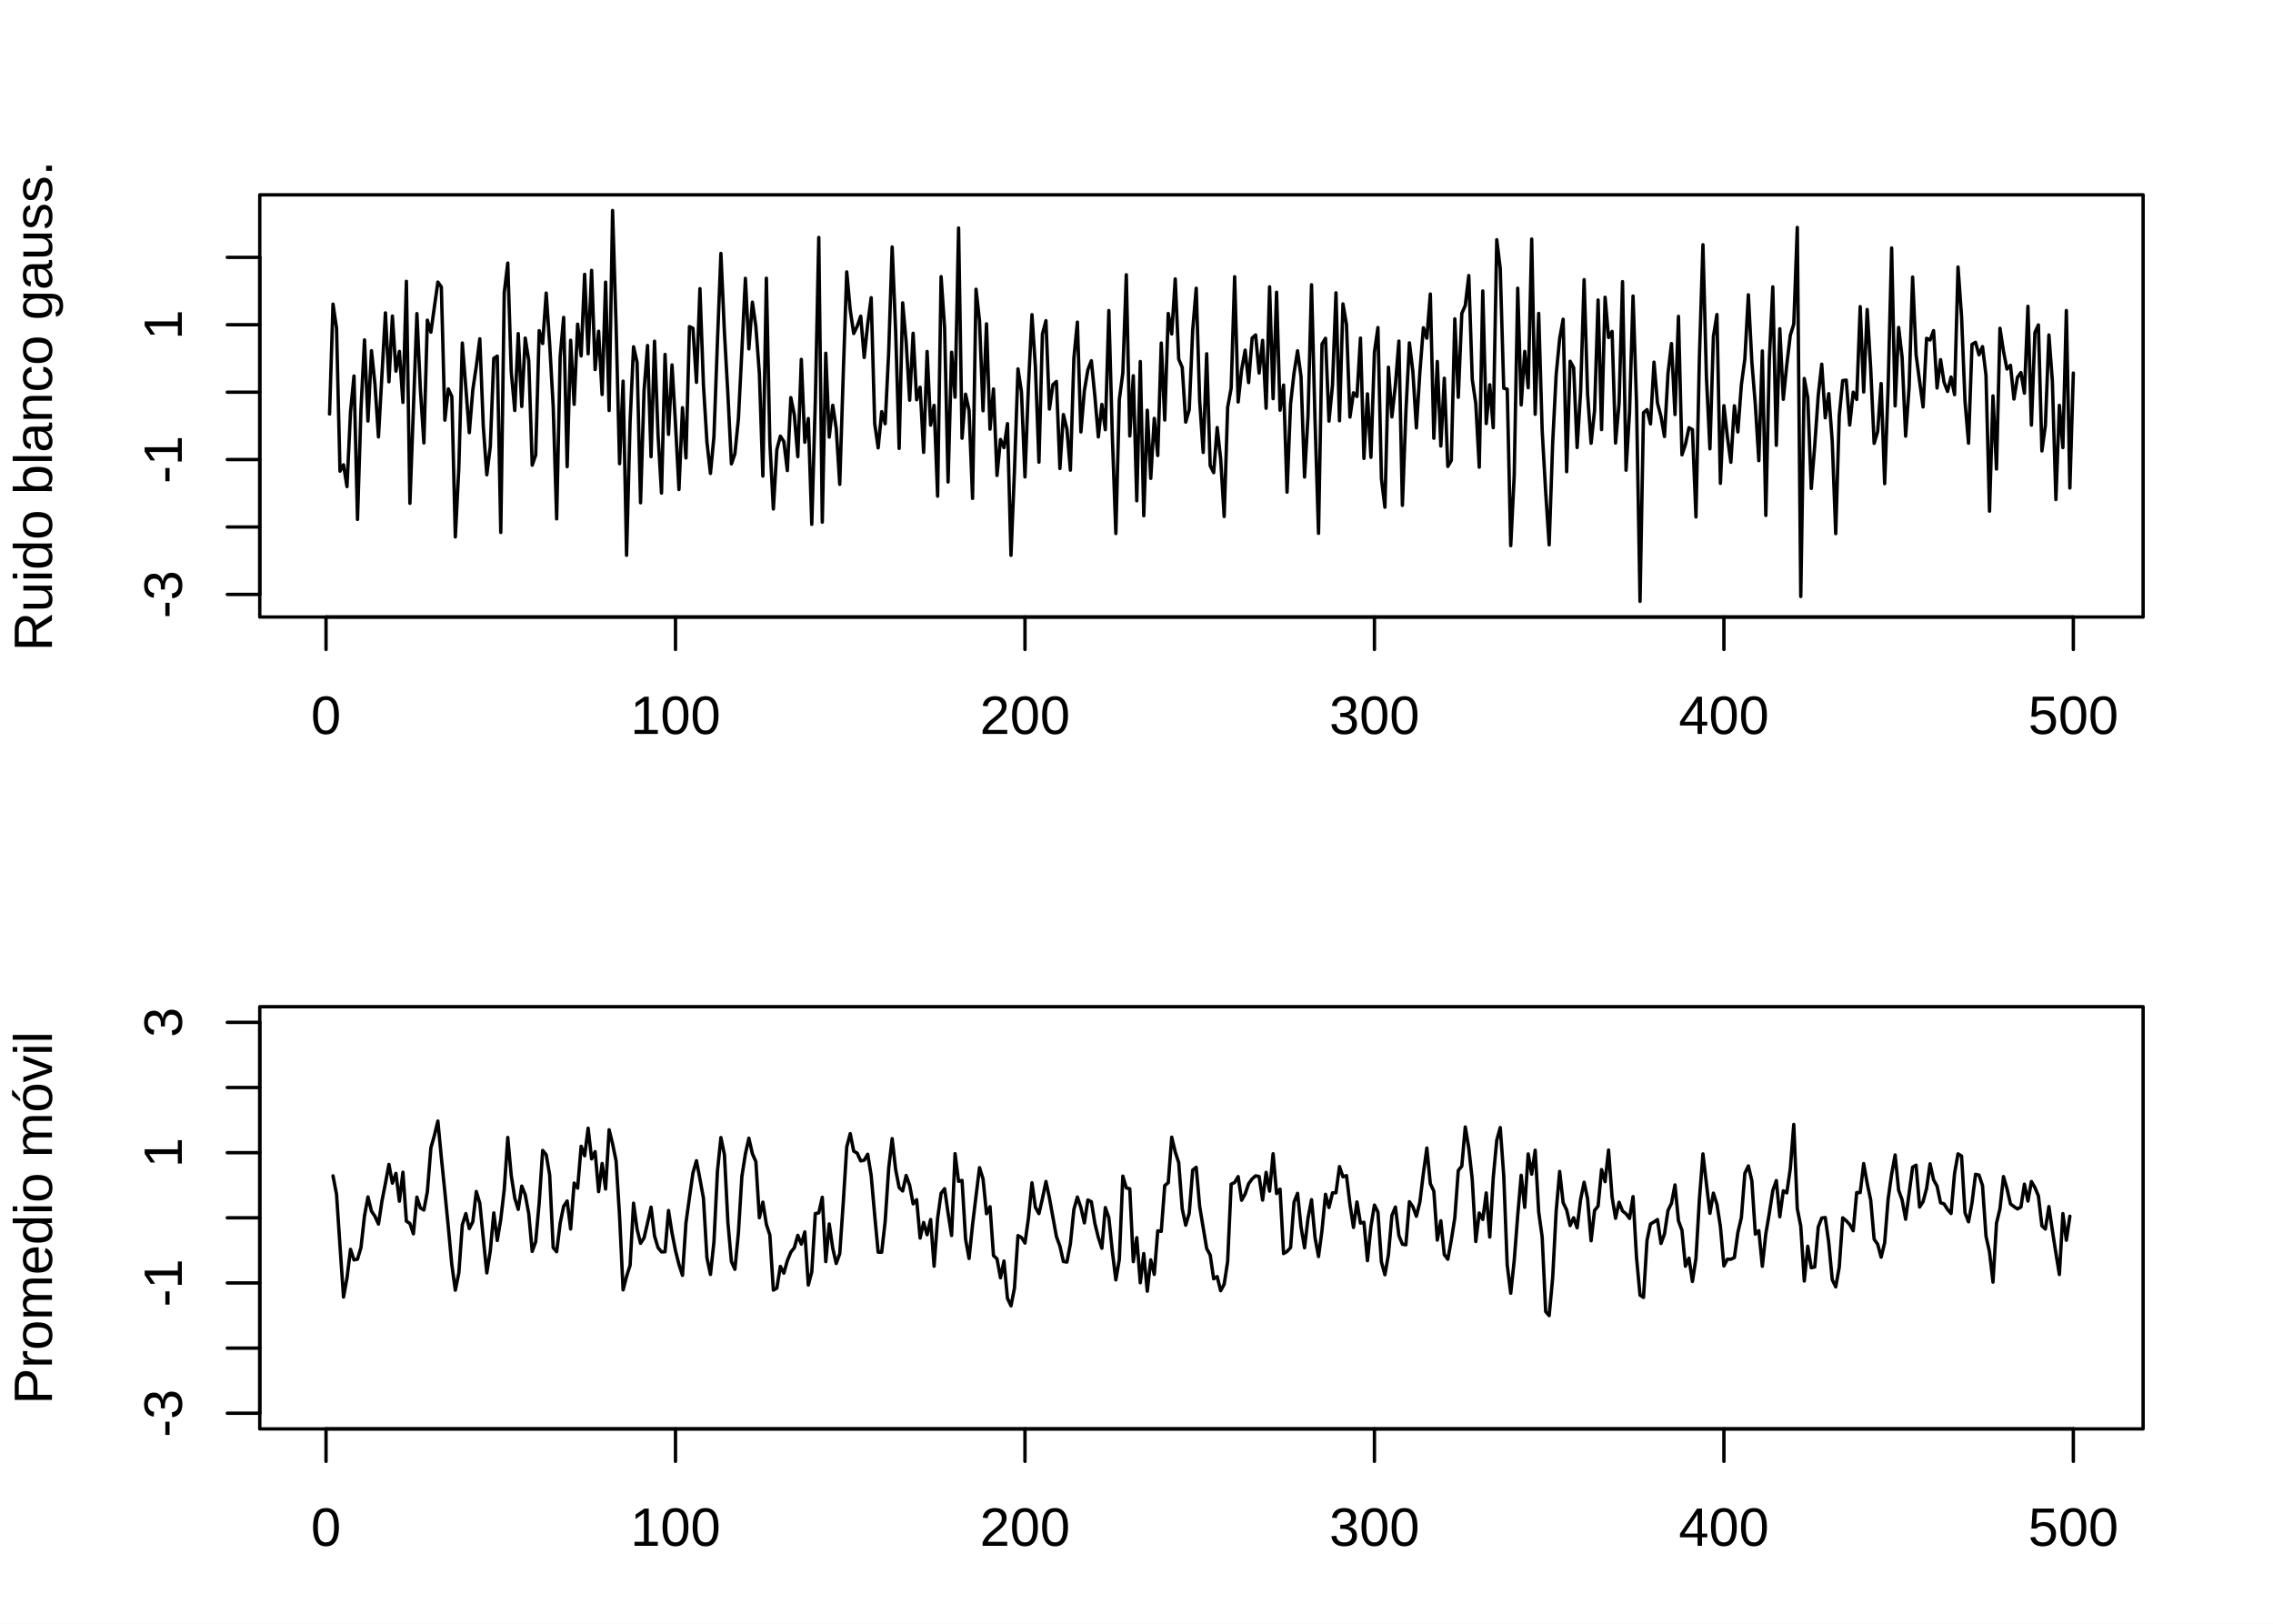
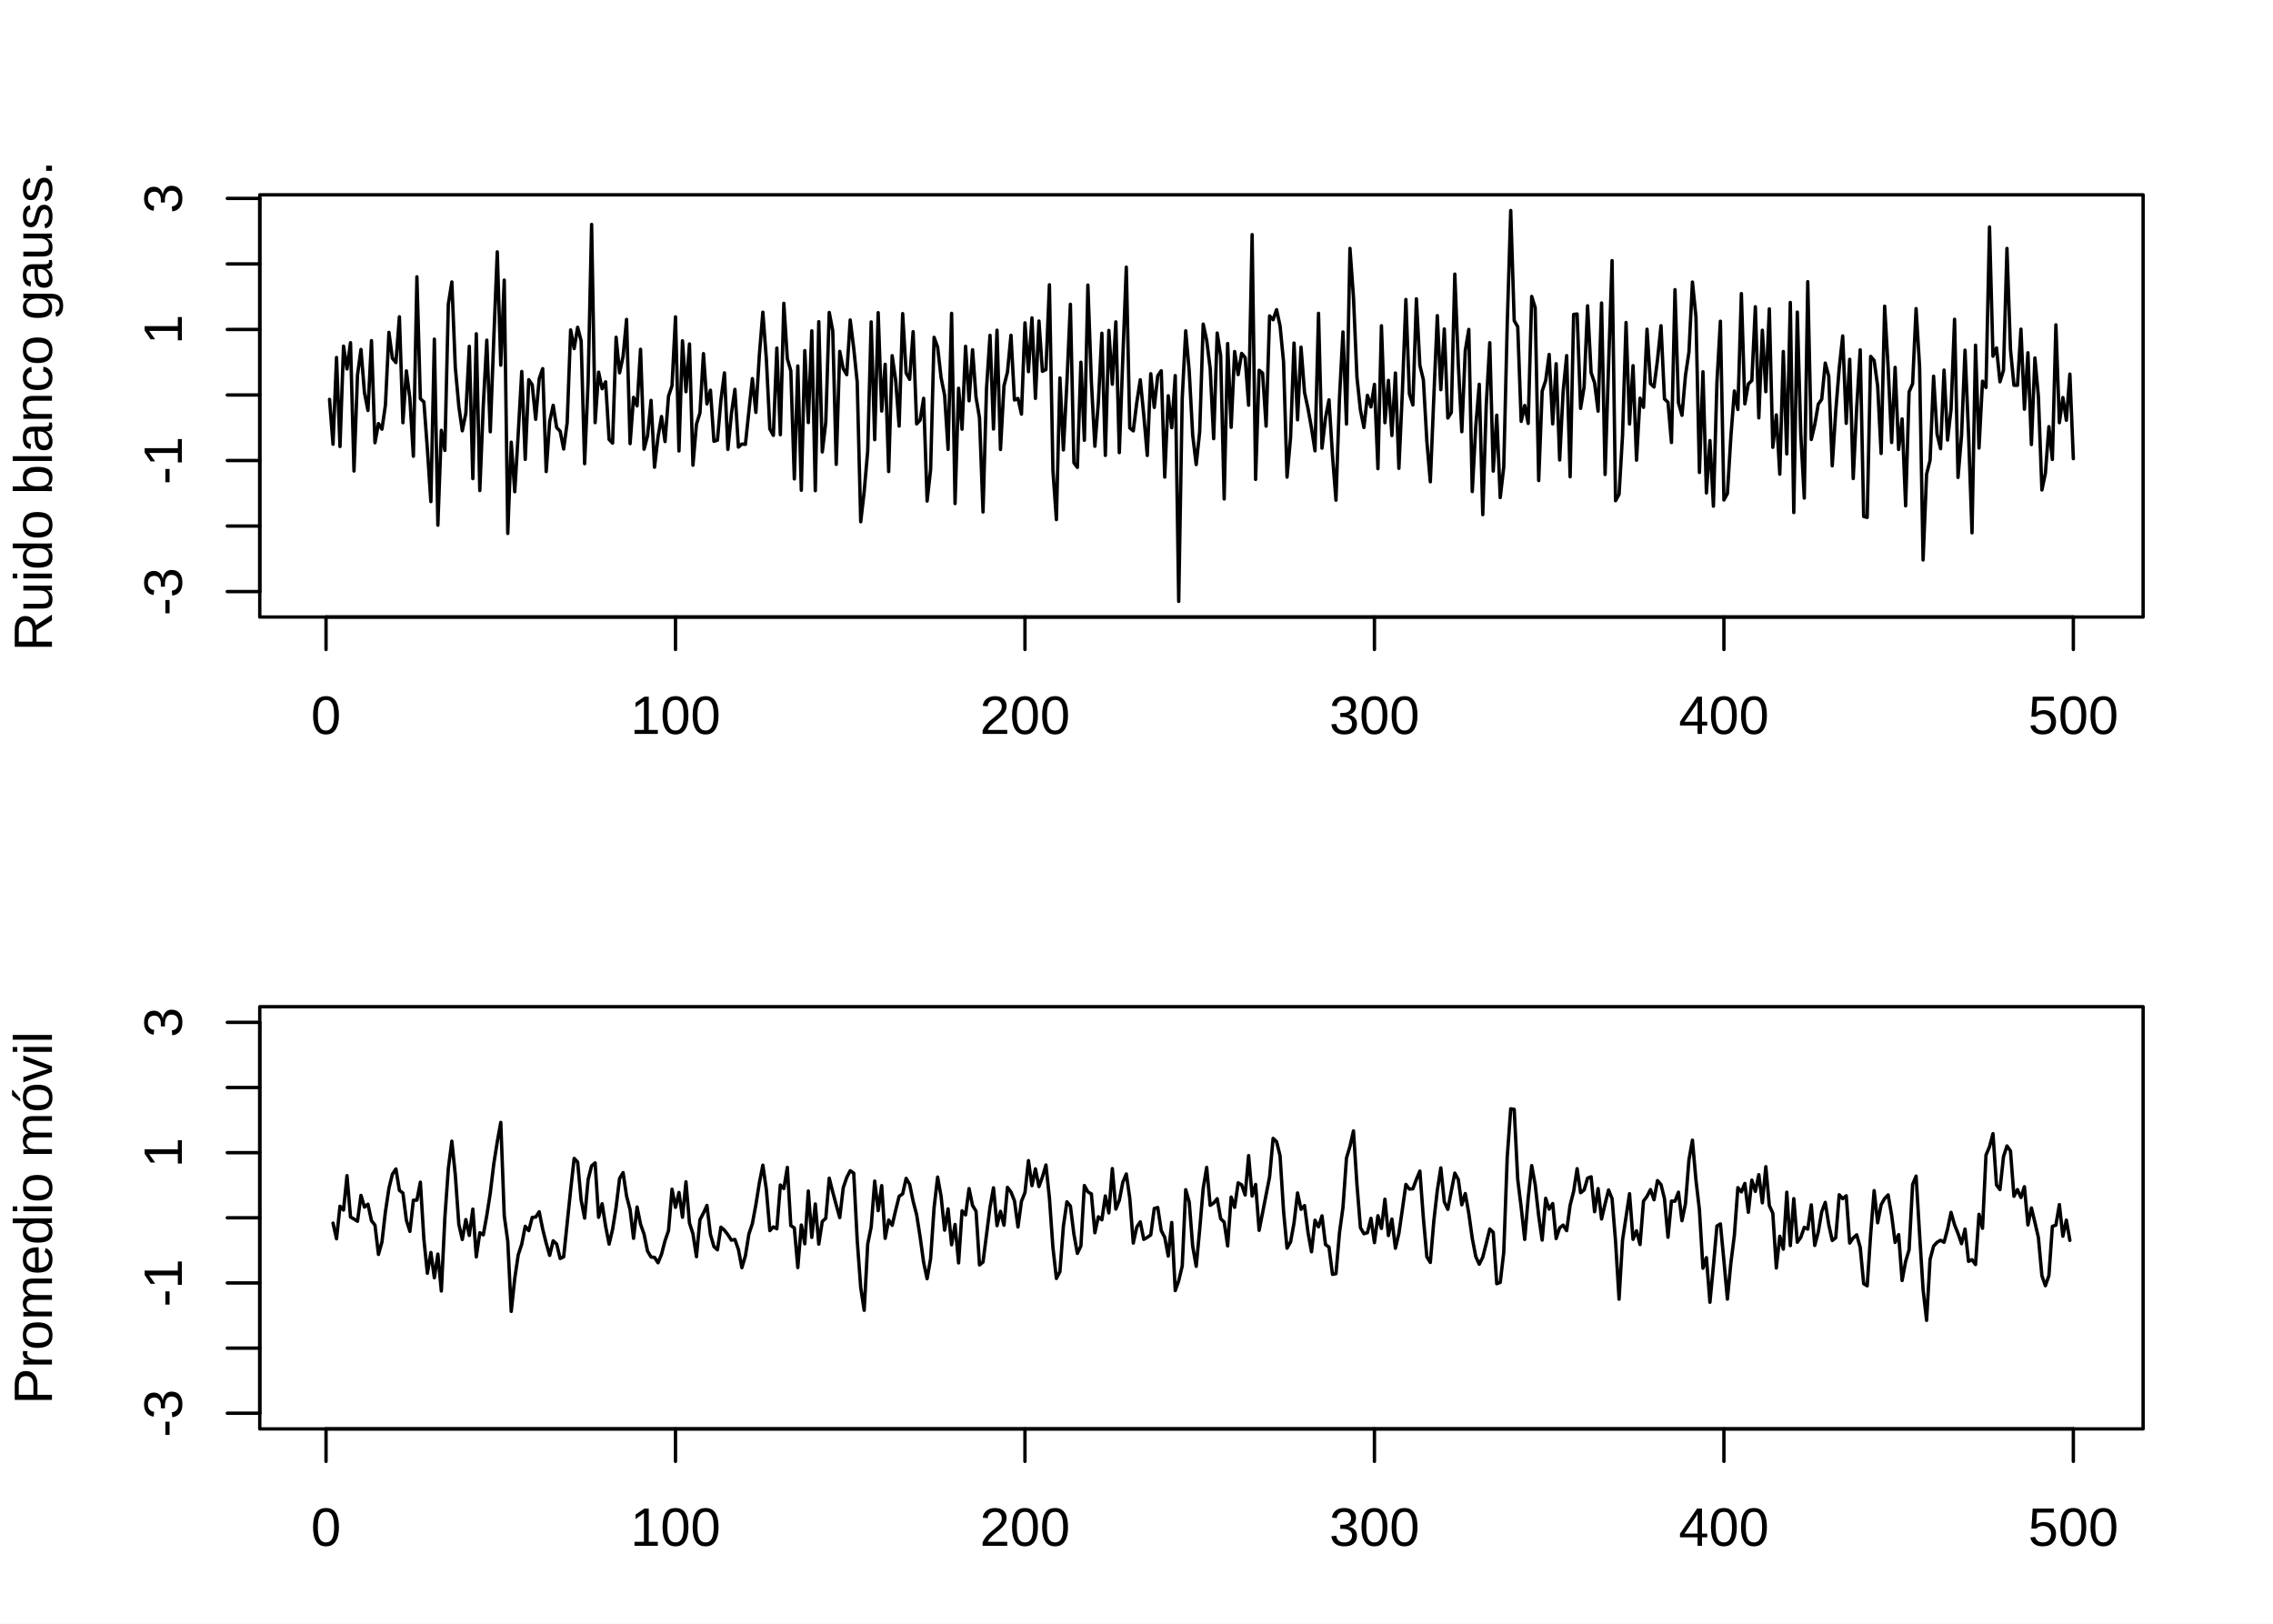
<svg xmlns="http://www.w3.org/2000/svg" viewBox="0 0 504.00 360.00">
  <defs>
    <style type="text/css">
    line, polyline, path, rect, circle {
      fill: none;
      stroke: #000000;
      stroke-linecap: round;
      stroke-linejoin: round;
      stroke-miterlimit: 10.00;
    }
  </style>
  </defs>
  <rect width="100%" height="100%" style="stroke: none; fill: #FFFFFF;" />
  <defs>
    <clipPath id="cpNTcuNnw0NzUuMnwxMzYuOHw0My4y">
      <rect x="57.60" y="43.20" width="417.60" height="93.60" />
    </clipPath>
  </defs>
-   <polyline points="73.07,91.79 73.84,67.43 74.62,72.76 75.39,104.46 76.17,103.05 76.94,107.89 77.72,91.30 78.49,83.37 79.27,115.16 80.04,90.76 80.82,75.36 81.59,93.35 82.37,77.76 83.14,85.17 83.92,96.87 84.69,83.12 85.46,69.37 86.24,84.65 87.01,70.07 87.79,82.29 88.56,77.91 89.34,89.22 90.11,62.37 90.89,111.59 91.66,90.75 92.44,69.53 93.21,86.33 93.99,98.20 94.76,70.98 95.54,73.65 96.31,68.10 97.09,62.54 97.86,63.63 98.64,93.15 99.41,86.23 100.19,87.92 100.96,119.05 101.74,103.68 102.51,76.05 103.29,85.96 104.06,95.93 104.84,86.41 105.61,81.21 106.39,75.11 107.16,94.46 107.94,105.27 108.71,99.06 109.49,79.45 110.26,78.95 111.04,118.05 111.81,64.88 112.59,58.32 113.36,82.35 114.14,91.01 114.91,73.96 115.69,90.12 116.46,74.96 117.24,79.92 118.01,103.13 118.78,100.89 119.56,73.31 120.33,76.16 121.11,64.98 121.88,76.27 122.66,90.08 123.43,115.04 124.21,79.07 124.98,70.37 125.76,103.47 126.53,75.44 127.31,89.65 128.08,71.87 128.86,78.91 129.63,60.82 130.41,78.44 131.18,59.94 131.96,81.93 132.73,73.44 133.51,87.47 134.28,62.56 135.06,91.01 135.83,46.67 136.61,72.24 137.38,102.81 138.16,84.51 138.93,123.11 139.71,93.58 140.48,76.88 141.26,80.32 142.03,111.47 142.81,86.62 143.58,76.60 144.36,101.26 145.13,75.65 145.91,96.41 146.68,109.32 147.46,78.58 148.23,96.31 149.01,80.92 149.78,94.03 150.55,108.53 151.33,90.39 152.10,101.53 152.88,72.41 153.65,72.79 154.43,84.77 155.20,64.00 155.98,85.39 156.75,97.99 157.53,104.96 158.30,96.89 159.08,75.76 159.85,56.19 160.63,73.69 161.40,87.46 162.18,102.85 162.95,100.61 163.73,92.84 164.50,77.76 165.28,61.71 166.05,77.35 166.83,66.99 167.60,72.38 168.38,82.84 169.15,105.55 169.93,61.68 170.70,98.10 171.48,112.85 172.25,99.69 173.03,96.70 173.80,97.89 174.58,104.33 175.35,88.16 176.13,92.00 176.90,101.25 177.68,79.68 178.45,98.05 179.23,92.79 180.00,116.25 180.78,89.02 181.55,52.64 182.33,115.77 183.10,78.31 183.87,96.91 184.65,89.86 185.42,95.03 186.20,107.39 186.97,83.13 187.75,60.28 188.52,68.71 189.30,73.94 190.07,72.33 190.85,70.10 191.62,79.26 192.40,71.84 193.17,66.01 193.95,93.90 194.72,99.30 195.50,91.27 196.27,93.95 197.05,78.10 197.82,54.76 198.60,73.50 199.37,99.42 200.15,67.14 200.92,75.82 201.70,88.73 202.47,73.89 203.25,88.63 204.02,85.86 204.80,100.29 205.57,77.92 206.35,94.26 207.12,89.87 207.90,110.01 208.67,61.33 209.45,72.64 210.22,106.86 211.00,78.09 211.77,88.06 212.55,50.55 213.32,97.16 214.10,87.40 214.87,90.95 215.65,110.50 216.42,64.13 217.19,71.12 217.97,91.07 218.74,71.79 219.52,95.15 220.29,86.24 221.07,105.42 221.84,97.44 222.62,99.24 223.39,93.92 224.17,123.12 224.94,104.40 225.72,81.79 226.49,86.89 227.27,105.74 228.04,85.59 228.82,69.77 229.59,81.40 230.37,102.47 231.14,74.07 231.92,71.10 232.69,90.69 233.47,85.28 234.24,84.57 235.02,103.87 235.79,91.91 236.57,95.14 237.34,104.24 238.12,79.38 238.89,71.42 239.67,95.76 240.44,86.63 241.22,81.97 241.99,79.98 242.77,87.83 243.54,96.87 244.32,89.67 245.09,95.27 245.87,68.85 246.64,96.69 247.42,118.29 248.19,88.57 248.97,82.67 249.74,60.92 250.51,96.66 251.29,83.31 252.06,111.03 252.84,80.15 253.61,114.35 254.39,90.95 255.16,106.06 255.94,92.76 256.71,100.99 257.49,76.06 258.26,93.13 259.04,69.50 259.81,74.04 260.59,61.84 261.36,79.62 262.14,81.46 262.91,93.59 263.69,90.86 264.46,73.23 265.24,63.90 266.01,88.91 266.79,100.31 267.56,78.43 268.34,103.23 269.11,104.79 269.89,94.79 270.66,101.71 271.44,114.52 272.21,90.33 272.99,86.04 273.76,61.35 274.54,89.13 275.31,82.01 276.09,77.63 276.86,84.82 277.64,74.96 278.41,74.26 279.19,82.71 279.96,75.46 280.74,90.52 281.51,63.59 282.29,88.39 283.06,64.79 283.83,90.96 284.61,85.38 285.38,109.11 286.16,89.55 286.93,82.72 287.71,77.77 288.48,83.51 289.26,105.76 290.03,92.23 290.81,63.14 291.58,92.98 292.36,118.25 293.13,76.29 293.91,75.00 294.68,93.37 295.46,85.38 296.23,64.92 297.01,93.29 297.78,67.38 298.56,71.94 299.33,92.46 300.11,87.08 300.88,87.91 301.66,74.96 302.43,101.63 303.21,87.32 303.98,101.39 304.76,78.08 305.53,72.62 306.31,106.17 307.08,112.46 307.86,81.41 308.63,92.43 309.41,85.36 310.18,75.63 310.96,112.04 311.73,91.37 312.51,76.01 313.28,82.36 314.06,94.87 314.83,82.55 315.61,72.66 316.38,74.98 317.15,65.19 317.93,97.17 318.70,80.14 319.48,98.89 320.25,83.86 321.03,103.41 321.80,102.10 322.58,70.69 323.35,88.09 324.13,69.50 324.90,67.72 325.68,61.09 326.45,84.10 327.23,89.47 328.00,103.58 328.78,64.50 329.55,93.91 330.33,85.31 331.10,94.83 331.88,53.15 332.65,59.49 333.43,86.08 334.20,86.28 334.98,120.98 335.75,105.49 336.53,63.89 337.30,89.77 338.08,77.91 338.85,85.97 339.63,53.00 340.40,91.85 341.18,69.48 341.95,95.43 342.73,109.15 343.50,120.79 344.28,98.21 345.05,83.12 345.83,75.06 346.60,70.77 347.38,104.58 348.15,80.09 348.93,81.52 349.70,99.22 350.47,86.99 351.25,62.00 352.02,87.37 352.80,98.27 353.57,91.00 354.35,66.51 355.12,95.25 355.90,65.91 356.67,74.83 357.45,73.48 358.22,98.23 359.00,89.47 359.77,62.44 360.55,104.25 361.32,91.41 362.10,65.64 362.87,89.22 363.65,133.33 364.42,91.49 365.20,90.82 365.97,93.99 366.75,80.29 367.52,89.37 368.30,92.36 369.07,96.78 369.85,82.83 370.62,76.17 371.40,91.91 372.17,70.14 372.95,100.84 373.72,98.52 374.50,94.82 375.27,95.25 376.05,114.61 376.82,79.00 377.60,54.26 378.37,83.61 379.15,99.51 379.92,74.61 380.70,69.73 381.47,107.16 382.25,89.94 383.02,96.90 383.79,102.49 384.57,89.97 385.34,95.77 386.12,85.29 386.89,79.60 387.67,65.36 388.44,80.19 389.22,89.77 389.99,102.13 390.77,77.80 391.54,114.28 392.32,79.75 393.09,63.60 393.87,98.73 394.64,72.89 395.42,88.53 396.19,80.85 396.97,74.31 397.74,71.87 398.52,50.42 399.29,132.25 400.07,83.92 400.84,88.17 401.62,108.30 402.39,98.73 403.17,87.62 403.94,80.75 404.72,92.63 405.49,87.28 406.27,97.88 407.04,118.31 407.82,92.19 408.59,84.37 409.37,84.27 410.14,94.23 410.92,86.95 411.69,88.57 412.47,67.98 413.24,86.92 414.02,68.62 414.79,81.60 415.56,98.30 416.34,95.68 417.11,85.03 417.89,107.23 418.66,85.77 419.44,54.98 420.21,89.99 420.99,72.59 421.76,79.23 422.54,96.70 423.31,85.90 424.09,61.43 424.86,78.65 425.64,84.54 426.41,90.22 427.19,75.01 427.96,75.39 428.74,73.30 429.51,86.03 430.29,79.74 431.06,84.74 431.84,86.79 432.61,83.59 433.39,87.50 434.16,59.20 434.94,70.13 435.71,89.00 436.49,98.26 437.26,76.35 438.04,75.89 438.81,78.67 439.59,76.85 440.36,83.20 441.14,113.33 441.91,87.78 442.69,103.99 443.46,72.78 444.24,77.87 445.01,81.82 445.79,80.99 446.56,88.47 447.34,83.64 448.11,82.61 448.88,87.17 449.66,67.91 450.43,94.25 451.21,73.73 451.98,72.04 452.76,99.97 453.53,94.32 454.31,74.27 455.08,84.52 455.86,110.76 456.63,89.86 457.41,99.24 458.18,68.85 458.96,108.20 459.73,82.71 " style="stroke-width: 0.75;" clip-path="url(#cpNTcuNnw0NzUuMnwxMzYuOHw0My4y)" />
+   <polyline points="73.07,88.54 73.84,98.50 74.62,79.26 75.39,99.00 76.17,76.74 76.94,81.80 77.72,75.98 78.49,104.43 79.27,83.13 80.04,77.48 80.82,87.11 81.59,91.00 82.37,75.52 83.14,98.16 83.92,93.91 84.69,95.16 85.46,89.82 86.24,73.70 87.01,79.44 87.79,80.39 88.56,70.23 89.34,93.72 90.11,82.23 90.89,88.42 91.66,101.16 92.44,61.37 93.21,88.40 93.99,89.11 94.76,99.52 95.54,111.21 96.31,75.19 97.09,116.44 97.86,95.41 98.64,99.86 99.41,67.43 100.19,62.51 100.96,81.52 101.74,90.10 102.51,95.51 103.29,91.62 104.06,76.78 104.84,106.12 105.61,74.00 106.39,108.76 107.16,89.95 107.94,75.42 108.71,95.73 109.49,75.07 110.26,55.84 111.04,80.96 111.81,62.10 112.59,118.27 113.36,98.04 114.14,109.02 114.91,96.12 115.69,82.36 116.46,101.85 117.24,84.18 118.01,85.30 118.78,92.97 119.56,83.98 120.33,81.73 121.11,104.55 121.88,93.45 122.66,89.86 123.43,94.80 124.21,95.60 124.98,99.55 125.76,93.72 126.53,73.15 127.31,77.29 128.08,72.56 128.86,75.58 129.63,102.80 130.41,84.54 131.18,49.75 131.96,93.71 132.73,82.51 133.51,86.19 134.28,84.65 135.06,97.43 135.83,98.24 136.61,74.78 137.38,82.66 138.16,79.01 138.93,70.82 139.71,98.36 140.48,88.10 141.26,89.99 142.03,77.44 142.81,99.59 143.58,96.63 144.36,88.77 145.13,103.59 145.91,96.86 146.68,92.35 147.46,97.90 148.23,87.85 149.01,85.51 149.78,70.25 150.55,99.98 151.33,75.56 152.10,86.84 152.88,76.25 153.65,103.14 154.43,94.04 155.20,91.57 155.98,78.40 156.75,89.55 157.53,86.51 158.30,97.84 159.08,97.59 159.85,88.73 160.63,82.67 161.40,99.64 162.18,91.73 162.95,86.33 163.73,99.13 164.50,98.45 165.28,98.52 166.05,91.19 166.83,83.94 167.60,91.43 168.38,78.64 169.15,69.21 169.93,79.67 170.70,95.09 171.48,96.53 172.25,77.17 173.03,96.38 173.80,67.24 174.58,79.54 175.35,82.21 176.13,106.18 176.90,81.14 177.68,108.69 178.45,77.73 179.23,93.69 180.00,73.35 180.78,108.79 181.55,71.32 182.33,100.20 183.10,93.62 183.87,69.27 184.65,73.32 185.42,102.95 186.20,77.90 186.97,81.73 187.75,83.07 188.52,70.94 189.30,77.21 190.07,84.72 190.85,115.68 191.62,108.98 192.40,99.96 193.17,71.37 193.95,97.48 194.72,69.32 195.50,91.14 196.27,80.77 197.05,104.55 197.82,78.86 198.60,84.32 199.37,94.47 200.15,69.53 200.92,82.70 201.70,84.11 202.47,73.53 203.25,93.99 204.02,93.16 204.80,88.31 205.57,111.09 206.35,104.09 207.12,74.79 207.90,76.96 208.67,83.73 209.45,87.63 210.22,99.64 211.00,69.47 211.77,111.65 212.55,86.08 213.32,95.16 214.10,76.78 214.87,88.86 215.65,77.54 216.42,88.10 217.19,92.65 217.97,113.51 218.74,86.18 219.52,74.34 220.29,95.12 221.07,73.21 221.84,99.66 222.62,85.53 223.39,82.48 224.17,74.33 224.94,88.69 225.72,88.34 226.49,91.82 227.27,71.58 228.04,82.40 228.82,70.48 229.59,88.33 230.37,71.17 231.14,82.33 231.92,81.92 232.69,63.14 233.47,104.31 234.24,115.21 235.02,83.79 235.79,99.76 236.57,84.80 237.34,67.45 238.12,102.61 238.89,103.63 239.67,80.31 240.44,97.61 241.22,63.20 241.99,84.56 242.77,98.94 243.54,89.24 244.32,73.88 245.09,100.97 245.87,73.26 246.64,85.20 247.42,71.36 248.19,100.35 248.97,79.30 249.74,59.23 250.51,94.87 251.29,95.53 252.06,89.23 252.84,84.20 253.61,91.98 254.39,100.98 255.16,82.86 255.94,90.33 256.71,83.33 257.49,82.20 258.26,105.78 259.04,87.75 259.81,94.83 260.59,83.27 261.36,133.33 262.14,88.27 262.91,73.35 263.69,82.29 264.46,96.48 265.24,103.00 266.01,95.73 266.79,71.86 267.56,75.42 268.34,81.72 269.11,97.26 269.89,73.84 270.66,78.84 271.44,110.63 272.21,76.16 272.99,94.74 273.76,77.94 274.54,83.06 275.31,78.35 276.09,79.27 276.86,89.84 277.64,52.02 278.41,106.29 279.19,82.09 279.96,82.73 280.74,94.48 281.51,70.04 282.29,70.89 283.06,68.66 283.83,72.24 284.61,80.28 285.38,105.78 286.16,97.01 286.93,76.06 287.71,93.08 288.48,76.97 289.26,87.00 290.03,90.58 290.81,94.96 291.58,99.95 292.36,69.46 293.13,99.36 293.91,92.63 294.68,88.65 295.46,101.02 296.23,110.90 297.01,88.15 297.78,73.60 298.56,94.03 299.33,55.07 300.11,65.87 300.88,83.64 301.66,90.96 302.43,94.78 303.21,87.65 303.98,90.22 304.76,85.21 305.53,103.91 306.31,72.22 307.08,93.72 307.86,84.33 308.63,96.56 309.41,82.70 310.18,103.84 310.96,86.68 311.73,66.40 312.51,87.32 313.28,89.79 314.06,66.25 314.83,80.99 315.61,84.21 316.38,97.81 317.15,106.82 317.93,87.96 318.70,69.98 319.48,86.40 320.25,72.94 321.03,92.68 321.80,91.46 322.58,60.77 323.35,80.58 324.13,95.72 324.90,77.74 325.68,73.03 326.45,108.99 327.23,94.48 328.00,85.19 328.78,114.10 329.55,89.77 330.33,75.98 331.10,104.45 331.88,92.05 332.65,110.32 333.43,103.56 334.20,72.03 334.98,46.67 335.75,71.09 336.53,72.44 337.30,93.43 338.08,89.90 338.85,93.87 339.63,65.72 340.40,68.22 341.18,106.54 341.95,86.73 342.73,84.36 343.50,78.58 344.28,93.99 345.05,80.64 345.83,101.99 346.60,86.79 347.38,78.84 348.15,105.71 348.93,69.71 349.70,69.61 350.47,90.55 351.25,85.78 352.02,67.80 352.80,82.62 353.57,84.88 354.35,91.16 355.12,67.17 355.90,105.20 356.67,81.10 357.45,57.78 358.22,111.01 359.00,109.60 359.77,96.56 360.55,71.50 361.32,94.02 362.10,81.07 362.87,102.03 363.65,88.28 364.42,90.31 365.20,72.99 365.97,85.06 366.75,85.80 367.52,79.81 368.30,72.22 369.07,88.45 369.85,89.19 370.62,98.11 371.40,64.22 372.17,89.29 372.95,92.08 373.72,83.28 374.50,78.05 375.27,62.53 376.05,70.21 376.82,104.75 377.60,82.42 378.37,109.29 379.15,97.68 379.92,112.23 380.70,84.74 381.47,71.22 382.25,110.85 383.02,109.44 383.79,96.85 384.57,86.68 385.34,90.78 386.12,65.09 386.89,89.54 387.67,85.11 388.44,84.38 389.22,68.01 389.99,92.65 390.77,73.22 391.54,86.84 392.32,68.48 393.09,99.18 393.87,91.99 394.64,105.13 395.42,77.93 396.19,100.64 396.97,67.05 397.74,113.64 398.52,69.20 399.29,96.23 400.07,110.43 400.84,62.45 401.62,97.44 402.39,94.17 403.17,89.62 403.94,88.51 404.72,80.50 405.49,83.38 406.27,103.28 407.04,91.23 407.82,81.61 408.59,74.48 409.37,93.86 410.14,79.66 410.92,106.10 411.69,90.44 412.47,77.56 413.24,114.51 414.02,114.72 414.79,79.02 415.56,79.92 416.34,85.59 417.11,100.54 417.89,67.88 418.66,81.41 419.44,98.11 420.21,81.45 420.99,99.65 421.76,92.88 422.54,112.16 423.31,86.89 424.09,85.08 424.86,68.42 425.64,81.36 426.41,124.15 427.19,105.13 427.96,102.05 428.74,83.41 429.51,96.23 430.29,99.48 431.06,82.05 431.84,97.57 432.61,90.76 433.39,70.79 434.16,105.85 434.94,96.54 435.71,77.64 436.49,96.10 437.26,118.13 438.04,76.53 438.81,99.34 439.59,84.51 440.36,85.91 441.14,50.32 441.91,78.98 442.69,77.13 443.46,84.65 444.24,82.10 445.01,55.08 445.79,77.48 446.56,85.42 447.34,85.43 448.11,72.98 448.88,90.73 449.66,78.21 450.43,98.56 451.21,79.36 451.98,87.89 452.76,108.63 453.53,104.94 454.31,94.59 455.08,101.87 455.86,72.02 456.63,93.72 457.41,88.14 458.18,93.18 458.96,82.94 459.73,101.69 " style="stroke-width: 0.75;" clip-path="url(#cpNTcuNnw0NzUuMnwxMzYuOHw0My4y)" />
  <defs>
    <clipPath id="cpMHw1MDR8MTgwfDA=">
      <rect x="0.00" y="0.00" width="504.00" height="180.00" />
    </clipPath>
  </defs>
  <g clip-path="url(#cpMHw1MDR8MTgwfDA=)">
    <text x="264.73" y="191.52" style="font-size: 12.00px; font-family: Arial;" textLength="3.33px" lengthAdjust="spacingAndGlyphs"> </text>
  </g>
  <g clip-path="url(#cpMHw1MDR8MTgwfDA=)">
    <text transform="translate(11.52,144.37) rotate(-90)" style="font-size: 12.00px; font-family: Arial;" textLength="108.74px" lengthAdjust="spacingAndGlyphs">Ruido blanco gauss.</text>
  </g>
  <defs>
    <clipPath id="cpMHw1MDR8MzYwfDA=">
      <rect x="0.00" y="0.00" width="504.00" height="360.00" />
    </clipPath>
  </defs>
  <line x1="72.29" y1="136.80" x2="459.73" y2="136.80" style="stroke-width: 0.75;" clip-path="url(#cpMHw1MDR8MzYwfDA=)" />
  <line x1="72.29" y1="136.80" x2="72.29" y2="144.00" style="stroke-width: 0.75;" clip-path="url(#cpMHw1MDR8MzYwfDA=)" />
  <line x1="149.78" y1="136.80" x2="149.78" y2="144.00" style="stroke-width: 0.75;" clip-path="url(#cpMHw1MDR8MzYwfDA=)" />
  <line x1="227.27" y1="136.80" x2="227.27" y2="144.00" style="stroke-width: 0.75;" clip-path="url(#cpMHw1MDR8MzYwfDA=)" />
  <line x1="304.76" y1="136.80" x2="304.76" y2="144.00" style="stroke-width: 0.75;" clip-path="url(#cpMHw1MDR8MzYwfDA=)" />
  <line x1="382.25" y1="136.80" x2="382.25" y2="144.00" style="stroke-width: 0.75;" clip-path="url(#cpMHw1MDR8MzYwfDA=)" />
  <line x1="459.73" y1="136.80" x2="459.73" y2="144.00" style="stroke-width: 0.75;" clip-path="url(#cpMHw1MDR8MzYwfDA=)" />
  <g clip-path="url(#cpMHw1MDR8MzYwfDA=)">
    <text x="68.95" y="162.72" style="font-size: 12.00px; font-family: Arial;" textLength="6.67px" lengthAdjust="spacingAndGlyphs">0</text>
  </g>
  <g clip-path="url(#cpMHw1MDR8MzYwfDA=)">
    <text x="139.77" y="162.72" style="font-size: 12.00px; font-family: Arial;" textLength="20.02px" lengthAdjust="spacingAndGlyphs">100</text>
  </g>
  <g clip-path="url(#cpMHw1MDR8MzYwfDA=)">
    <text x="217.26" y="162.72" style="font-size: 12.00px; font-family: Arial;" textLength="20.02px" lengthAdjust="spacingAndGlyphs">200</text>
  </g>
  <g clip-path="url(#cpMHw1MDR8MzYwfDA=)">
    <text x="294.75" y="162.72" style="font-size: 12.00px; font-family: Arial;" textLength="20.02px" lengthAdjust="spacingAndGlyphs">300</text>
  </g>
  <g clip-path="url(#cpMHw1MDR8MzYwfDA=)">
    <text x="372.23" y="162.72" style="font-size: 12.00px; font-family: Arial;" textLength="20.02px" lengthAdjust="spacingAndGlyphs">400</text>
  </g>
  <g clip-path="url(#cpMHw1MDR8MzYwfDA=)">
    <text x="449.72" y="162.72" style="font-size: 12.00px; font-family: Arial;" textLength="20.02px" lengthAdjust="spacingAndGlyphs">500</text>
  </g>
-   <line x1="57.60" y1="131.79" x2="57.60" y2="57.06" style="stroke-width: 0.75;" clip-path="url(#cpMHw1MDR8MzYwfDA=)" />
-   <line x1="57.60" y1="131.79" x2="50.40" y2="131.79" style="stroke-width: 0.75;" clip-path="url(#cpMHw1MDR8MzYwfDA=)" />
-   <line x1="57.60" y1="116.84" x2="50.40" y2="116.84" style="stroke-width: 0.75;" clip-path="url(#cpMHw1MDR8MzYwfDA=)" />
-   <line x1="57.60" y1="101.89" x2="50.40" y2="101.89" style="stroke-width: 0.75;" clip-path="url(#cpMHw1MDR8MzYwfDA=)" />
-   <line x1="57.60" y1="86.95" x2="50.40" y2="86.95" style="stroke-width: 0.75;" clip-path="url(#cpMHw1MDR8MzYwfDA=)" />
-   <line x1="57.60" y1="72.00" x2="50.40" y2="72.00" style="stroke-width: 0.75;" clip-path="url(#cpMHw1MDR8MzYwfDA=)" />
-   <line x1="57.60" y1="57.06" x2="50.40" y2="57.06" style="stroke-width: 0.75;" clip-path="url(#cpMHw1MDR8MzYwfDA=)" />
+   <line x1="57.60" y1="131.16" x2="57.60" y2="43.99" style="stroke-width: 0.75;" clip-path="url(#cpMHw1MDR8MzYwfDA=)" />
+   <line x1="57.60" y1="131.16" x2="50.40" y2="131.16" style="stroke-width: 0.75;" clip-path="url(#cpMHw1MDR8MzYwfDA=)" />
+   <line x1="57.60" y1="116.63" x2="50.40" y2="116.63" style="stroke-width: 0.75;" clip-path="url(#cpMHw1MDR8MzYwfDA=)" />
+   <line x1="57.60" y1="102.10" x2="50.40" y2="102.10" style="stroke-width: 0.75;" clip-path="url(#cpMHw1MDR8MzYwfDA=)" />
+   <line x1="57.60" y1="87.58" x2="50.40" y2="87.58" style="stroke-width: 0.75;" clip-path="url(#cpMHw1MDR8MzYwfDA=)" />
+   <line x1="57.60" y1="73.05" x2="50.40" y2="73.05" style="stroke-width: 0.75;" clip-path="url(#cpMHw1MDR8MzYwfDA=)" />
+   <line x1="57.60" y1="58.52" x2="50.40" y2="58.52" style="stroke-width: 0.75;" clip-path="url(#cpMHw1MDR8MzYwfDA=)" />
+   <line x1="57.60" y1="43.99" x2="50.40" y2="43.99" style="stroke-width: 0.75;" clip-path="url(#cpMHw1MDR8MzYwfDA=)" />
  <g clip-path="url(#cpMHw1MDR8MzYwfDA=)">
-     <text transform="translate(40.32,137.12) rotate(-90)" style="font-size: 12.00px; font-family: Arial;" textLength="10.67px" lengthAdjust="spacingAndGlyphs">-3</text>
+     <text transform="translate(40.32,136.50) rotate(-90)" style="font-size: 12.00px; font-family: Arial;" textLength="10.67px" lengthAdjust="spacingAndGlyphs">-3</text>
  </g>
  <g clip-path="url(#cpMHw1MDR8MzYwfDA=)">
-     <text transform="translate(40.32,107.23) rotate(-90)" style="font-size: 12.00px; font-family: Arial;" textLength="10.67px" lengthAdjust="spacingAndGlyphs">-1</text>
+     <text transform="translate(40.32,107.44) rotate(-90)" style="font-size: 12.00px; font-family: Arial;" textLength="10.67px" lengthAdjust="spacingAndGlyphs">-1</text>
  </g>
  <g clip-path="url(#cpMHw1MDR8MzYwfDA=)">
-     <text transform="translate(40.32,75.34) rotate(-90)" style="font-size: 12.00px; font-family: Arial;" textLength="6.67px" lengthAdjust="spacingAndGlyphs">1</text>
+     <text transform="translate(40.32,76.38) rotate(-90)" style="font-size: 12.00px; font-family: Arial;" textLength="6.67px" lengthAdjust="spacingAndGlyphs">1</text>
+   </g>
+   <g clip-path="url(#cpMHw1MDR8MzYwfDA=)">
+     <text transform="translate(40.32,47.33) rotate(-90)" style="font-size: 12.00px; font-family: Arial;" textLength="6.67px" lengthAdjust="spacingAndGlyphs">3</text>
  </g>
  <polyline points="57.60,136.80 475.20,136.80 475.20,43.20 57.60,43.20 57.60,136.80 " style="stroke-width: 0.75;" clip-path="url(#cpMHw1MDR8MzYwfDA=)" />
  <defs>
    <clipPath id="cpNTcuNnw0NzUuMnwzMTYuOHwyMjMuMg==">
      <rect x="57.60" y="223.20" width="417.60" height="93.60" />
    </clipPath>
  </defs>
-   <polyline points="73.84,260.70 74.62,264.78 75.39,276.26 76.17,287.57 76.94,283.34 77.72,277.00 78.49,279.34 79.27,279.17 80.04,276.59 80.82,269.56 81.59,265.37 82.37,268.53 83.14,269.66 83.92,271.39 84.69,266.30 85.46,262.36 86.24,258.16 87.01,262.32 87.79,260.15 88.56,266.32 89.34,259.90 90.11,270.75 90.89,271.25 91.66,273.55 92.44,265.42 93.21,267.82 93.99,268.28 94.76,264.20 95.54,254.50 96.31,251.78 97.09,248.55 97.86,256.63 98.64,264.26 99.41,272.08 100.19,280.43 100.96,286.05 101.74,282.22 102.51,271.56 103.29,269.06 104.06,272.40 104.84,270.87 105.61,264.17 106.39,266.76 107.16,274.51 107.94,282.22 108.71,277.39 109.49,268.91 110.26,275.03 111.04,270.33 111.81,263.68 112.59,252.19 113.36,260.60 114.14,265.64 114.91,268.14 115.69,262.97 116.46,264.89 117.24,269.08 118.01,277.44 118.78,275.31 119.56,266.62 120.33,255.06 121.11,256.01 121.88,260.49 122.66,276.62 123.43,277.52 124.21,271.17 124.98,267.45 125.76,266.27 126.53,272.48 127.31,262.30 128.08,263.42 128.86,254.14 129.63,256.25 130.41,250.14 131.18,256.94 131.96,255.33 132.73,264.20 133.51,257.96 134.28,263.62 135.06,250.48 135.83,253.59 136.61,257.40 137.38,269.59 138.16,285.98 138.93,283.00 139.71,280.54 140.48,266.76 141.26,272.52 142.03,275.66 142.81,274.46 143.58,271.17 144.36,267.64 145.13,274.02 145.91,276.62 146.68,277.56 147.46,277.53 148.23,268.38 149.01,273.36 149.78,277.30 150.55,280.35 151.33,282.76 152.10,271.12 152.88,265.45 153.65,260.05 154.43,257.34 155.20,261.40 155.98,265.66 156.75,278.86 157.53,282.56 158.30,275.40 159.08,259.69 159.85,252.22 160.63,255.99 161.40,271.02 162.18,279.69 162.95,281.42 163.73,273.34 164.50,260.81 165.28,255.82 166.05,252.35 166.83,255.79 167.60,257.55 168.38,269.98 169.15,266.53 169.93,271.45 170.70,273.80 171.48,286.04 172.25,285.59 173.03,280.77 173.80,282.27 174.58,279.52 175.35,277.62 176.13,276.63 176.90,273.89 177.68,275.84 178.45,273.12 179.23,284.90 180.00,281.99 180.78,269.06 181.55,268.90 182.33,265.45 183.10,279.71 183.87,271.36 184.65,276.75 185.42,280.13 186.20,277.96 186.97,266.77 187.75,254.30 188.52,251.34 189.30,255.22 190.07,255.67 190.85,257.39 191.62,257.23 192.40,255.91 193.17,260.63 193.95,269.47 194.72,277.61 195.50,277.63 196.27,270.80 197.05,259.03 197.82,252.45 198.60,259.32 199.37,263.30 200.15,264.05 200.92,260.61 201.70,262.78 202.47,266.91 203.25,265.99 204.02,274.49 204.80,271.04 205.57,273.75 206.35,270.39 207.12,280.73 207.90,270.12 208.67,264.57 209.45,263.55 210.22,268.95 211.00,273.92 211.77,255.78 212.55,261.92 213.32,261.71 214.10,274.72 214.87,279.02 215.65,271.52 216.42,265.14 217.19,258.88 217.97,261.35 218.74,269.09 219.52,267.53 220.29,278.37 221.07,279.10 221.84,283.29 222.62,279.59 223.39,287.86 224.17,289.52 224.94,285.61 225.72,273.94 226.49,274.37 227.27,275.60 228.04,270.08 228.82,262.24 229.59,267.68 230.37,269.07 231.14,265.75 231.92,261.95 232.69,265.56 233.47,269.90 234.24,274.15 235.02,276.28 235.79,279.69 236.57,279.81 237.34,275.77 238.12,268.13 238.89,265.40 239.67,267.74 240.44,271.13 241.22,266.05 241.99,266.44 242.77,271.24 243.54,274.36 244.32,276.75 245.09,267.73 245.87,269.99 246.64,277.41 247.42,283.76 248.19,279.24 248.97,260.76 249.74,263.37 250.51,263.57 251.29,279.72 252.06,274.40 252.84,284.40 253.61,277.93 254.39,286.27 255.16,279.32 255.94,282.55 256.71,272.89 257.49,273.01 258.26,262.86 259.04,262.21 259.81,252.13 260.59,255.39 261.36,257.78 262.14,268.01 262.91,271.64 263.69,268.98 264.46,259.42 265.24,258.79 266.01,267.51 266.79,272.19 267.56,276.81 268.34,278.25 269.11,283.52 269.89,283.03 270.66,286.17 271.44,284.73 272.21,279.68 272.99,262.55 273.76,262.16 274.54,260.86 275.31,266.11 276.09,264.72 276.86,262.45 277.64,261.37 278.41,260.69 279.19,260.85 279.96,266.08 280.74,259.92 281.51,264.09 282.29,255.80 283.06,264.62 283.83,263.65 284.61,277.93 285.38,277.47 286.16,276.61 286.93,266.52 287.71,264.57 288.48,271.99 289.26,276.65 290.03,270.09 290.81,265.98 291.58,274.36 292.36,278.59 293.13,272.80 293.91,264.79 294.68,267.72 295.46,264.47 296.23,264.44 297.01,258.64 297.78,260.91 298.56,260.64 299.33,266.98 300.11,272.13 300.88,266.49 301.66,271.18 302.43,270.99 303.21,279.50 303.98,271.92 304.76,267.18 305.53,268.72 306.31,279.80 307.08,282.63 307.86,278.20 308.63,269.47 309.41,267.61 310.18,273.93 310.96,275.86 311.73,275.99 312.51,266.43 313.28,267.55 314.06,269.66 314.83,266.53 315.61,260.13 316.38,254.53 317.15,262.43 317.93,264.09 318.70,274.95 319.48,270.66 320.25,278.16 321.03,279.19 321.80,274.95 322.58,270.01 323.35,259.51 324.13,258.55 324.90,249.86 325.68,254.56 326.45,261.57 327.23,275.25 328.00,268.94 328.78,270.37 329.55,264.48 330.33,274.26 331.10,261.12 331.88,252.81 332.65,249.99 333.43,260.66 334.20,280.47 334.98,286.72 335.75,279.51 336.53,269.45 337.30,260.57 338.08,267.68 338.85,255.84 339.63,260.33 340.40,255.02 341.18,268.69 341.95,274.26 342.73,290.79 343.50,291.68 344.28,283.30 345.05,268.57 345.83,259.72 346.60,266.64 347.38,268.26 348.15,271.72 348.93,269.99 349.70,272.22 350.47,265.93 351.25,262.11 352.02,265.75 352.80,275.09 353.57,268.37 354.35,267.40 355.12,259.31 355.90,261.99 356.67,254.98 357.45,265.39 358.22,270.11 359.00,266.55 359.77,268.49 360.55,269.11 361.32,270.14 362.10,265.30 362.87,278.81 363.65,287.14 364.42,287.65 365.20,274.98 365.97,271.37 366.75,270.91 367.52,270.38 368.30,275.69 369.07,273.59 369.85,268.37 370.62,266.80 371.40,262.71 372.17,270.66 372.95,272.79 373.72,280.74 374.50,278.94 375.27,284.12 376.05,279.03 376.82,265.82 377.60,255.83 378.37,262.44 379.15,269.00 379.92,264.53 380.70,266.99 381.47,271.93 382.25,280.68 383.02,279.18 383.79,279.19 384.57,278.82 385.34,273.28 386.12,269.94 386.89,260.14 387.67,258.50 388.44,261.78 389.22,273.62 389.99,272.85 390.77,280.75 391.54,273.54 392.32,268.97 393.09,263.96 393.87,261.74 394.64,269.77 395.42,264.01 396.19,264.47 396.97,259.11 397.74,249.30 398.52,267.97 399.29,271.85 400.07,284.02 400.84,276.30 401.62,281.07 402.39,280.89 403.17,272.02 403.94,270.05 404.72,269.94 405.49,275.46 406.27,283.73 407.04,285.31 407.82,280.96 408.59,270.00 409.37,270.65 410.14,271.48 410.92,272.87 411.69,264.41 412.47,264.40 413.24,257.98 414.02,262.37 414.79,266.03 415.56,274.75 416.34,275.85 417.11,278.73 417.89,275.54 418.66,265.86 419.44,260.30 420.21,256.06 420.99,263.87 421.76,266.03 422.54,270.32 423.31,264.59 424.09,258.77 424.86,258.33 425.64,267.61 426.41,266.43 427.19,263.48 427.96,258.03 428.74,261.58 429.51,262.98 430.29,266.67 431.06,266.91 431.84,268.16 432.61,269.05 433.39,260.16 434.16,255.82 434.94,256.30 435.71,268.89 436.49,270.89 437.26,266.67 438.04,260.36 438.81,260.52 439.59,262.87 440.36,274.04 441.14,277.56 441.91,284.26 442.69,271.19 443.46,268.00 444.24,260.86 445.01,263.51 445.79,266.92 446.56,267.51 447.34,268.03 448.11,267.61 448.88,262.54 449.66,266.29 450.43,261.96 451.21,263.29 451.98,265.13 452.76,271.77 453.53,272.49 454.31,267.51 455.08,272.80 455.86,277.83 456.63,282.57 457.41,269.07 458.18,274.98 458.96,269.65 " style="stroke-width: 0.75;" clip-path="url(#cpNTcuNnw0NzUuMnwzMTYuOHwyMjMuMg==)" />
+   <polyline points="73.84,271.18 74.62,274.65 75.39,267.44 76.17,268.28 76.94,260.65 77.72,269.83 78.49,270.27 79.27,270.77 80.04,265.03 80.82,267.63 81.59,266.98 82.37,270.65 83.14,271.61 83.92,278.12 84.69,275.36 85.46,268.66 86.24,263.45 87.01,260.32 87.79,259.17 88.56,263.91 89.34,264.52 90.11,270.55 90.89,273.01 91.66,266.09 92.44,266.09 93.21,262.10 93.99,274.74 94.76,282.30 95.54,277.69 96.31,283.29 97.09,278.05 97.86,286.23 98.64,269.99 99.41,259.08 100.19,253.01 100.96,260.52 101.74,271.46 102.51,274.81 103.29,270.39 104.06,273.91 104.84,268.07 105.61,278.67 106.39,273.31 107.16,273.78 107.94,269.46 108.71,264.53 109.49,258.04 110.26,253.15 111.04,248.85 111.81,269.54 112.59,275.20 113.36,290.75 114.14,283.41 114.91,278.21 115.69,275.83 116.46,271.88 117.24,272.85 118.01,269.91 118.78,269.84 119.56,268.66 120.33,272.49 121.11,275.63 121.88,278.33 122.66,275.10 123.43,275.81 124.21,279.02 124.98,278.66 125.76,271.22 126.53,263.85 127.31,256.83 128.08,257.64 128.86,266.10 129.63,270.07 130.41,261.50 131.18,258.49 131.96,257.82 132.73,269.89 133.51,266.89 134.28,271.84 135.06,275.83 135.83,272.56 136.61,267.66 137.38,261.29 138.16,259.98 138.93,265.18 139.71,268.19 140.48,274.55 141.26,267.61 142.03,271.42 142.81,273.62 143.58,277.38 144.36,278.70 145.13,278.78 145.91,279.97 146.68,278.08 147.46,275.09 148.23,272.83 149.01,263.66 149.78,267.68 150.55,264.39 151.33,269.88 152.10,262.02 152.88,271.16 153.65,273.54 154.43,278.62 155.20,270.43 155.98,268.94 156.75,267.26 157.53,273.70 158.30,276.37 159.08,277.10 159.85,272.08 160.63,272.76 161.40,273.75 162.18,274.96 162.95,274.80 163.73,277.02 164.50,281.06 165.28,278.43 166.05,273.62 166.83,271.27 167.60,267.11 168.38,262.23 169.15,258.33 169.93,263.78 170.70,272.84 171.48,272.01 172.25,272.44 173.03,262.73 173.80,263.52 174.58,258.82 175.35,271.72 176.13,272.25 176.90,281.03 177.68,271.60 178.45,275.76 179.23,264.05 180.00,274.34 180.78,266.93 181.55,275.83 182.33,270.80 183.10,270.12 183.87,261.21 184.65,264.30 185.42,267.16 186.20,269.95 186.97,263.36 187.75,261.06 188.52,259.56 189.30,260.10 190.07,274.93 190.85,285.46 191.62,290.51 192.40,275.83 193.17,272.02 193.95,261.86 194.72,268.41 195.50,262.87 196.27,274.55 197.05,270.48 197.82,271.66 198.60,268.32 199.37,265.23 200.15,264.69 200.92,261.25 201.70,262.58 202.47,266.32 203.25,269.32 204.02,274.22 204.80,279.88 205.57,283.51 206.35,279.03 207.12,267.72 207.90,260.97 208.67,265.23 209.45,272.74 210.22,268.02 211.00,275.98 211.77,271.48 212.55,280.00 213.32,268.44 214.10,269.36 214.87,263.52 215.65,267.27 216.42,268.53 217.19,280.45 217.97,279.81 218.74,273.75 219.52,267.65 220.29,263.35 221.07,271.74 221.84,268.56 222.62,271.64 223.39,263.24 224.17,264.29 224.94,266.23 225.72,272.03 226.49,266.36 227.27,264.39 228.04,257.32 228.82,262.87 229.59,259.15 230.37,263.08 231.14,260.95 231.92,258.29 232.69,265.57 233.47,276.60 234.24,283.45 235.02,281.94 235.79,271.86 236.57,266.45 237.34,267.39 238.12,273.63 238.89,277.89 239.67,276.24 240.44,262.84 241.22,264.25 241.99,264.69 242.77,273.32 243.54,269.78 244.32,270.45 245.09,265.15 245.87,268.91 246.64,259.09 247.42,268.07 248.19,266.12 248.97,262.10 249.74,260.28 250.51,265.66 251.29,275.60 252.06,272.06 252.84,270.89 253.61,274.78 254.39,274.34 255.16,273.79 255.94,267.94 256.71,267.72 257.49,272.85 258.26,274.31 259.04,278.49 259.81,271.03 260.59,286.14 261.36,283.97 262.14,280.68 262.91,263.77 263.69,266.49 264.46,276.31 265.24,280.76 266.01,272.61 266.79,263.47 267.56,258.82 268.34,267.24 269.11,266.72 269.89,265.76 270.66,270.19 271.44,270.96 272.21,276.23 272.99,265.40 273.76,267.68 274.54,262.25 275.31,262.69 276.09,264.94 276.86,256.21 277.64,265.17 278.41,262.60 279.19,272.78 279.96,268.87 280.74,264.87 281.51,260.95 282.29,252.39 283.06,253.12 283.83,256.23 284.61,268.53 285.38,276.74 286.16,275.35 286.93,271.14 287.71,264.49 288.48,268.12 289.26,267.29 290.03,273.25 290.81,277.54 291.58,270.54 292.36,272.00 293.13,269.57 293.91,275.94 294.68,276.49 295.46,282.54 296.23,282.38 297.01,273.29 297.78,267.70 298.56,256.73 299.33,254.17 300.11,250.73 300.88,262.62 301.66,272.20 302.43,273.53 303.21,273.29 303.98,270.11 304.76,275.50 305.53,269.54 306.31,272.36 307.08,265.87 307.86,273.94 308.63,270.29 309.41,276.75 310.18,273.47 310.96,268.07 311.73,262.60 312.51,263.63 313.28,263.58 314.06,261.48 314.83,259.64 315.61,270.09 316.38,278.65 317.15,279.90 317.93,270.67 318.70,263.91 319.48,258.93 320.25,266.45 321.03,268.13 321.80,264.10 322.58,260.09 323.35,261.50 324.13,267.12 324.90,264.62 325.68,269.02 326.45,274.56 327.23,278.60 328.00,280.29 328.78,278.73 329.55,275.68 330.33,272.48 331.10,273.23 331.88,284.61 332.65,284.32 333.43,277.68 334.20,256.59 334.98,245.83 335.75,245.96 336.53,261.46 337.30,267.70 338.08,274.79 338.85,265.61 339.63,258.43 340.40,262.63 341.18,269.59 341.95,274.94 342.73,265.67 343.50,268.08 344.28,266.84 345.05,274.60 345.83,272.22 346.60,271.62 347.38,272.85 348.15,267.20 348.93,264.14 349.70,259.11 350.47,264.44 351.25,263.84 352.02,261.21 352.80,260.91 353.57,268.65 354.35,263.53 355.12,270.26 355.90,266.93 356.67,263.82 357.45,265.75 358.22,275.19 359.00,288.04 359.77,274.95 360.55,269.79 361.32,264.65 362.10,274.77 362.87,272.87 363.65,275.93 364.42,266.30 365.20,265.24 365.97,263.74 366.75,266.00 367.52,261.75 368.30,262.63 369.07,265.74 369.85,274.31 370.62,266.29 371.40,266.32 372.17,264.32 372.95,270.64 373.72,266.91 374.50,257.12 375.27,252.79 376.05,261.64 376.82,268.23 377.60,281.18 378.37,278.84 379.15,288.72 379.92,280.58 380.70,271.81 381.47,271.35 382.25,279.54 383.02,288.03 383.79,280.02 384.57,273.84 385.34,263.31 386.12,264.26 386.89,262.38 387.67,268.78 388.44,261.64 389.22,264.14 389.99,260.44 390.77,266.68 391.54,258.67 392.32,267.28 393.09,268.98 393.87,281.13 394.64,274.09 395.42,276.95 396.19,264.33 396.97,276.17 397.74,265.75 398.52,275.42 399.29,274.35 400.07,272.11 400.84,272.51 401.62,267.13 402.39,276.13 403.17,273.17 403.94,268.64 404.72,266.58 405.49,271.47 406.27,275.03 407.04,274.44 407.82,264.89 408.59,265.77 409.37,265.12 410.14,275.60 410.92,274.46 411.69,273.77 412.47,276.56 413.24,284.60 414.02,285.09 414.79,273.62 415.56,263.97 416.34,271.10 417.11,267.11 417.89,265.72 418.66,264.92 419.44,269.42 420.21,275.46 420.99,273.73 421.76,283.90 422.54,279.68 423.31,277.09 424.09,262.60 424.86,260.76 425.64,273.71 426.41,285.88 427.19,292.74 427.96,279.23 428.74,276.28 429.51,275.43 430.29,274.98 431.06,275.43 431.84,272.53 432.61,268.80 433.39,271.55 434.16,273.47 434.94,275.74 435.71,272.50 436.49,279.66 437.26,279.29 438.04,280.36 438.81,269.22 439.59,272.33 440.36,256.09 441.14,254.25 441.91,251.34 442.69,262.72 443.46,263.75 444.24,256.45 445.01,254.07 445.79,255.17 446.56,265.23 447.34,263.74 448.11,265.50 448.88,263.10 449.66,271.58 450.43,267.81 451.21,271.02 451.98,274.36 452.76,282.84 453.53,285.06 454.31,282.81 455.08,271.90 455.86,271.62 456.63,267.07 457.41,274.08 458.18,270.51 458.96,275.00 " style="stroke-width: 0.75;" clip-path="url(#cpNTcuNnw0NzUuMnwzMTYuOHwyMjMuMg==)" />
  <defs>
    <clipPath id="cpMHw1MDR8MzYwfDE4MA==">
      <rect x="0.00" y="180.00" width="504.00" height="180.00" />
    </clipPath>
  </defs>
  <g clip-path="url(#cpMHw1MDR8MzYwfDE4MA==)">
    <text transform="translate(11.52,311.35) rotate(-90)" style="font-size: 12.00px; font-family: Arial;" textLength="82.69px" lengthAdjust="spacingAndGlyphs">Promedio móvil</text>
  </g>
  <defs>
    <clipPath id="cpMHw1MDR8MzYwfDA=">
      <rect x="0.00" y="0.00" width="504.00" height="360.00" />
    </clipPath>
  </defs>
  <line x1="72.29" y1="316.80" x2="459.73" y2="316.80" style="stroke-width: 0.75;" clip-path="url(#cpMHw1MDR8MzYwfDA=)" />
  <line x1="72.29" y1="316.80" x2="72.29" y2="324.00" style="stroke-width: 0.75;" clip-path="url(#cpMHw1MDR8MzYwfDA=)" />
  <line x1="149.78" y1="316.80" x2="149.78" y2="324.00" style="stroke-width: 0.75;" clip-path="url(#cpMHw1MDR8MzYwfDA=)" />
  <line x1="227.27" y1="316.80" x2="227.27" y2="324.00" style="stroke-width: 0.75;" clip-path="url(#cpMHw1MDR8MzYwfDA=)" />
  <line x1="304.76" y1="316.80" x2="304.76" y2="324.00" style="stroke-width: 0.75;" clip-path="url(#cpMHw1MDR8MzYwfDA=)" />
  <line x1="382.25" y1="316.80" x2="382.25" y2="324.00" style="stroke-width: 0.75;" clip-path="url(#cpMHw1MDR8MzYwfDA=)" />
  <line x1="459.73" y1="316.80" x2="459.73" y2="324.00" style="stroke-width: 0.75;" clip-path="url(#cpMHw1MDR8MzYwfDA=)" />
  <g clip-path="url(#cpMHw1MDR8MzYwfDA=)">
    <text x="68.95" y="342.72" style="font-size: 12.00px; font-family: Arial;" textLength="6.67px" lengthAdjust="spacingAndGlyphs">0</text>
  </g>
  <g clip-path="url(#cpMHw1MDR8MzYwfDA=)">
    <text x="139.77" y="342.72" style="font-size: 12.00px; font-family: Arial;" textLength="20.02px" lengthAdjust="spacingAndGlyphs">100</text>
  </g>
  <g clip-path="url(#cpMHw1MDR8MzYwfDA=)">
    <text x="217.26" y="342.72" style="font-size: 12.00px; font-family: Arial;" textLength="20.02px" lengthAdjust="spacingAndGlyphs">200</text>
  </g>
  <g clip-path="url(#cpMHw1MDR8MzYwfDA=)">
    <text x="294.75" y="342.72" style="font-size: 12.00px; font-family: Arial;" textLength="20.02px" lengthAdjust="spacingAndGlyphs">300</text>
  </g>
  <g clip-path="url(#cpMHw1MDR8MzYwfDA=)">
    <text x="372.23" y="342.72" style="font-size: 12.00px; font-family: Arial;" textLength="20.02px" lengthAdjust="spacingAndGlyphs">400</text>
  </g>
  <g clip-path="url(#cpMHw1MDR8MzYwfDA=)">
    <text x="449.72" y="342.72" style="font-size: 12.00px; font-family: Arial;" textLength="20.02px" lengthAdjust="spacingAndGlyphs">500</text>
  </g>
  <line x1="57.60" y1="313.33" x2="57.60" y2="226.67" style="stroke-width: 0.75;" clip-path="url(#cpMHw1MDR8MzYwfDA=)" />
  <line x1="57.60" y1="313.33" x2="50.40" y2="313.33" style="stroke-width: 0.75;" clip-path="url(#cpMHw1MDR8MzYwfDA=)" />
  <line x1="57.60" y1="298.89" x2="50.40" y2="298.89" style="stroke-width: 0.75;" clip-path="url(#cpMHw1MDR8MzYwfDA=)" />
  <line x1="57.60" y1="284.44" x2="50.40" y2="284.44" style="stroke-width: 0.75;" clip-path="url(#cpMHw1MDR8MzYwfDA=)" />
  <line x1="57.60" y1="270.00" x2="50.40" y2="270.00" style="stroke-width: 0.75;" clip-path="url(#cpMHw1MDR8MzYwfDA=)" />
  <line x1="57.60" y1="255.56" x2="50.40" y2="255.56" style="stroke-width: 0.75;" clip-path="url(#cpMHw1MDR8MzYwfDA=)" />
  <line x1="57.60" y1="241.11" x2="50.40" y2="241.11" style="stroke-width: 0.75;" clip-path="url(#cpMHw1MDR8MzYwfDA=)" />
  <line x1="57.60" y1="226.67" x2="50.40" y2="226.67" style="stroke-width: 0.75;" clip-path="url(#cpMHw1MDR8MzYwfDA=)" />
  <g clip-path="url(#cpMHw1MDR8MzYwfDA=)">
    <text transform="translate(40.32,318.67) rotate(-90)" style="font-size: 12.00px; font-family: Arial;" textLength="10.67px" lengthAdjust="spacingAndGlyphs">-3</text>
  </g>
  <g clip-path="url(#cpMHw1MDR8MzYwfDA=)">
    <text transform="translate(40.32,289.78) rotate(-90)" style="font-size: 12.00px; font-family: Arial;" textLength="10.67px" lengthAdjust="spacingAndGlyphs">-1</text>
  </g>
  <g clip-path="url(#cpMHw1MDR8MzYwfDA=)">
    <text transform="translate(40.32,258.89) rotate(-90)" style="font-size: 12.00px; font-family: Arial;" textLength="6.67px" lengthAdjust="spacingAndGlyphs">1</text>
  </g>
  <g clip-path="url(#cpMHw1MDR8MzYwfDA=)">
    <text transform="translate(40.32,230.00) rotate(-90)" style="font-size: 12.00px; font-family: Arial;" textLength="6.67px" lengthAdjust="spacingAndGlyphs">3</text>
  </g>
  <polyline points="57.60,316.80 475.20,316.80 475.20,223.20 57.60,223.20 57.60,316.80 " style="stroke-width: 0.75;" clip-path="url(#cpMHw1MDR8MzYwfDA=)" />
</svg>
